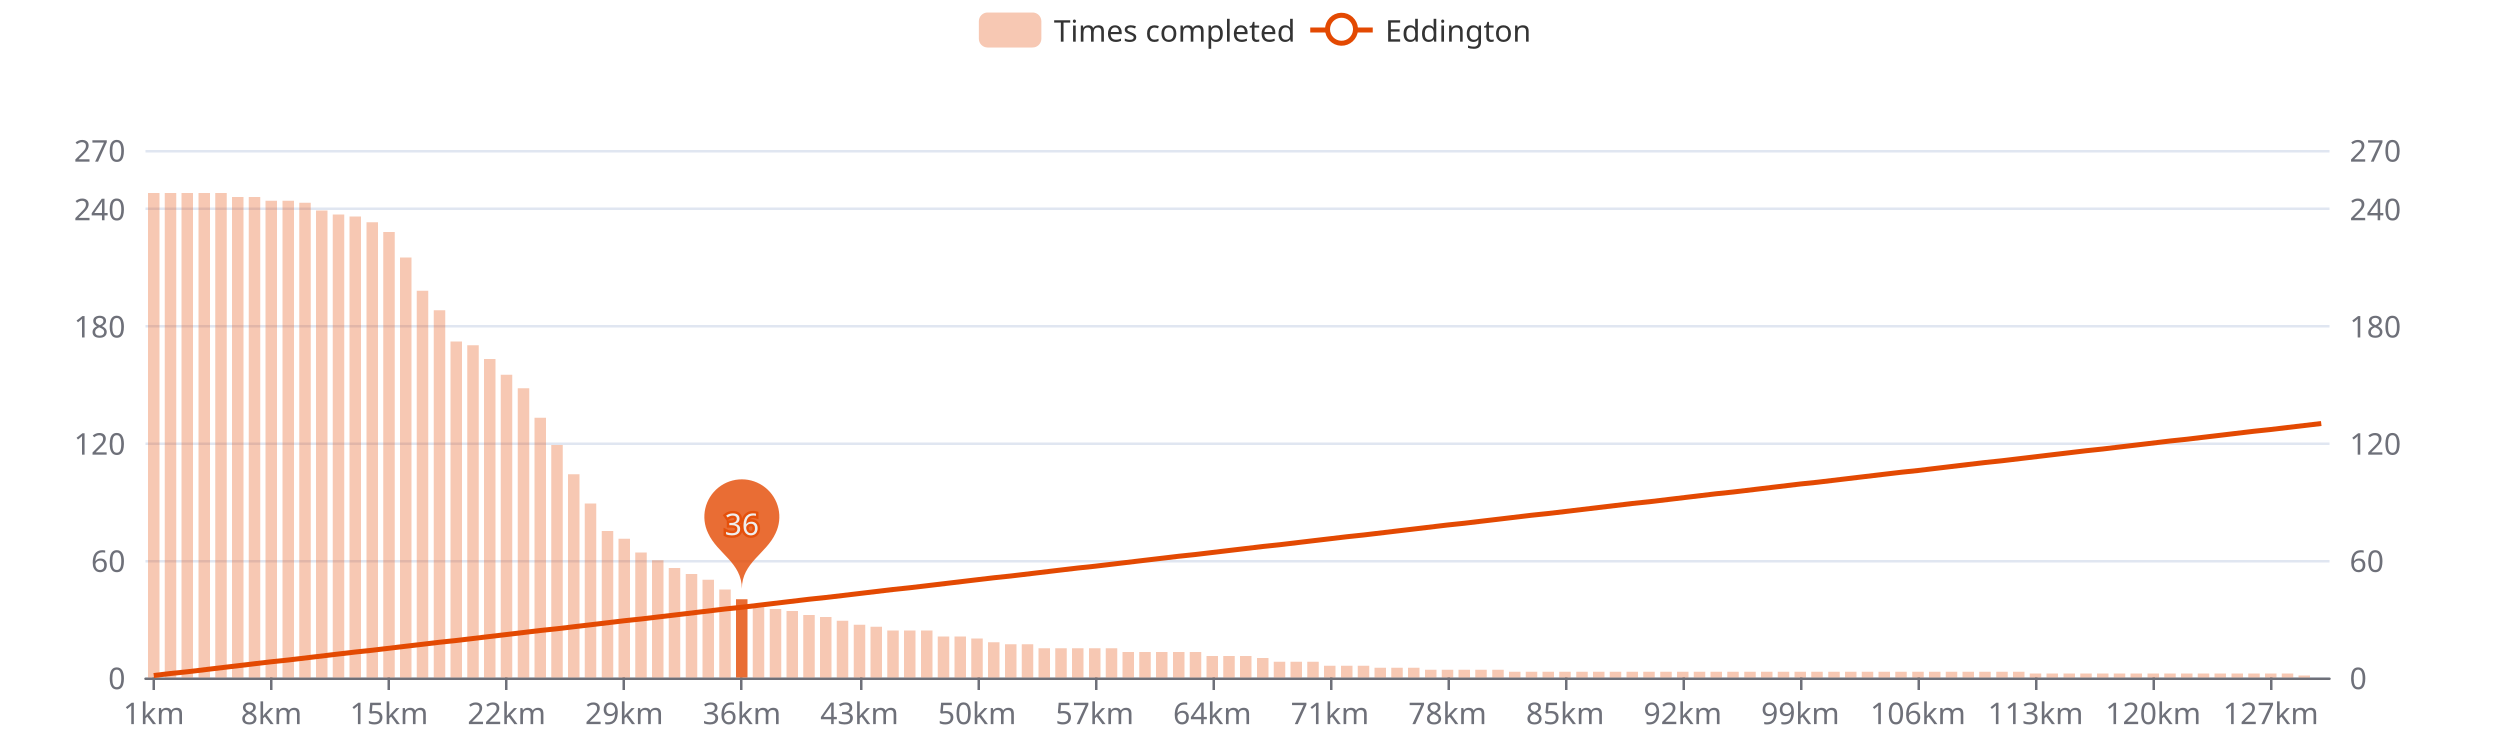
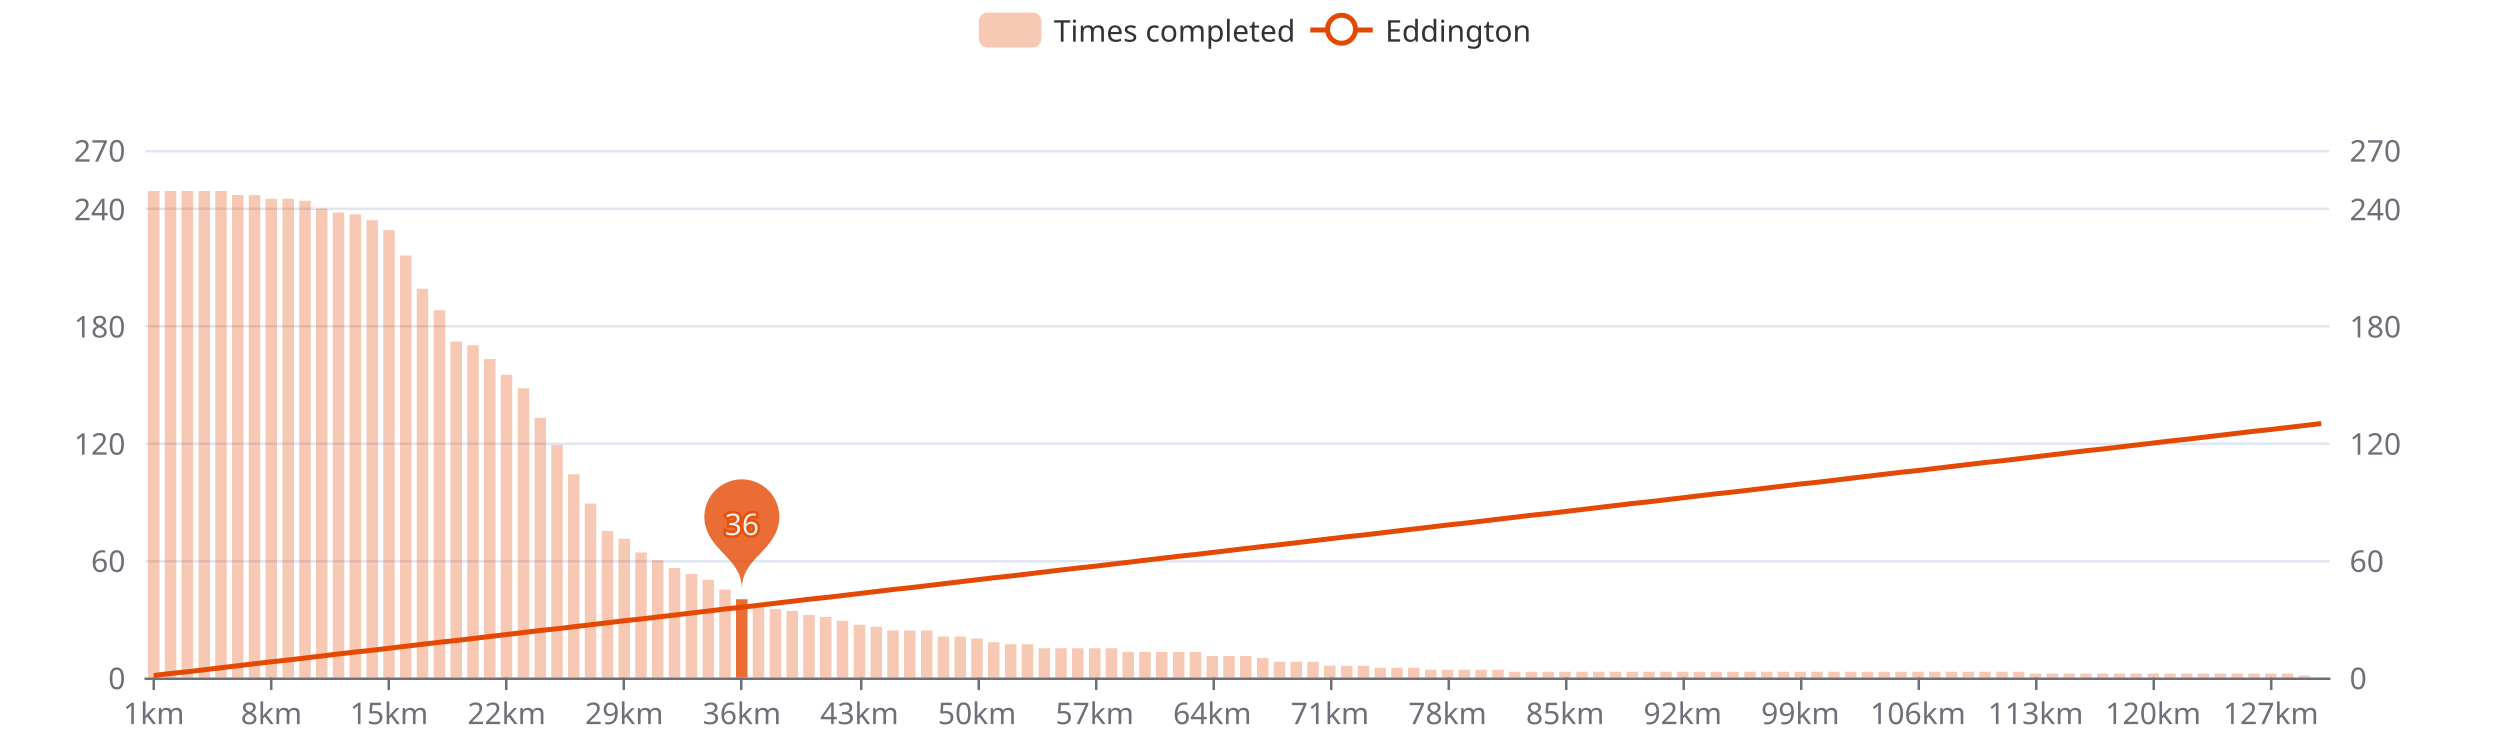
<svg xmlns="http://www.w3.org/2000/svg" width="1000" height="300" version="1.1" baseProfile="full" viewBox="0 0 1000 300">
  <rect width="1000" height="300" x="0" y="0" id="0" fill="#ffffff" />
  <path d="M58.2 271.5L931.8 271.5" fill="none" stroke="#E0E6F1" />
  <path d="M58.2 224.5L931.8 224.5" fill="none" stroke="#E0E6F1" />
  <path d="M58.2 177.5L931.8 177.5" fill="none" stroke="#E0E6F1" />
  <path d="M58.2 130.5L931.8 130.5" fill="none" stroke="#E0E6F1" />
  <path d="M58.2 83.5L931.8 83.5" fill="none" stroke="#E0E6F1" />
  <path d="M58.2 60.5L931.8 60.5" fill="none" stroke="#E0E6F1" />
  <path d="M58.2 271.5L931.8 271.5" fill="none" stroke="#6E7079" stroke-linecap="round" />
  <path d="M61.5 271L61.5 276" fill="none" stroke="#6E7079" />
  <path d="M108.5 271L108.5 276" fill="none" stroke="#6E7079" />
  <path d="M155.5 271L155.5 276" fill="none" stroke="#6E7079" />
  <path d="M202.5 271L202.5 276" fill="none" stroke="#6E7079" />
  <path d="M249.5 271L249.5 276" fill="none" stroke="#6E7079" />
  <path d="M296.5 271L296.5 276" fill="none" stroke="#6E7079" />
  <path d="M344.5 271L344.5 276" fill="none" stroke="#6E7079" />
  <path d="M391.5 271L391.5 276" fill="none" stroke="#6E7079" />
  <path d="M438.5 271L438.5 276" fill="none" stroke="#6E7079" />
  <path d="M485.5 271L485.5 276" fill="none" stroke="#6E7079" />
  <path d="M532.5 271L532.5 276" fill="none" stroke="#6E7079" />
  <path d="M579.5 271L579.5 276" fill="none" stroke="#6E7079" />
  <path d="M626.5 271L626.5 276" fill="none" stroke="#6E7079" />
  <path d="M673.5 271L673.5 276" fill="none" stroke="#6E7079" />
  <path d="M720.5 271L720.5 276" fill="none" stroke="#6E7079" />
  <path d="M767.5 271L767.5 276" fill="none" stroke="#6E7079" />
  <path d="M814.5 271L814.5 276" fill="none" stroke="#6E7079" />
  <path d="M861.5 271L861.5 276" fill="none" stroke="#6E7079" />
  <path d="M908.5 271L908.5 276" fill="none" stroke="#6E7079" />
  <text dominant-baseline="central" text-anchor="end" style="font-size:12px;font-family:sans-serif;" transform="translate(50.16 271)" fill="#6E7079">0</text>
  <text dominant-baseline="central" text-anchor="end" style="font-size:12px;font-family:sans-serif;" transform="translate(50.16 224.1111)" fill="#6E7079">60</text>
  <text dominant-baseline="central" text-anchor="end" style="font-size:12px;font-family:sans-serif;" transform="translate(50.16 177.2222)" fill="#6E7079">120</text>
  <text dominant-baseline="central" text-anchor="end" style="font-size:12px;font-family:sans-serif;" transform="translate(50.16 130.3333)" fill="#6E7079">180</text>
  <text dominant-baseline="central" text-anchor="end" style="font-size:12px;font-family:sans-serif;" transform="translate(50.16 83.4444)" fill="#6E7079">240</text>
  <text dominant-baseline="central" text-anchor="end" style="font-size:12px;font-family:sans-serif;" transform="translate(50.16 60)" fill="#6E7079">270</text>
  <text dominant-baseline="central" text-anchor="start" style="font-size:12px;font-family:sans-serif;" transform="translate(939.84 271)" fill="#6E7079">0</text>
  <text dominant-baseline="central" text-anchor="start" style="font-size:12px;font-family:sans-serif;" transform="translate(939.84 224.1111)" fill="#6E7079">60</text>
  <text dominant-baseline="central" text-anchor="start" style="font-size:12px;font-family:sans-serif;" transform="translate(939.84 177.2222)" fill="#6E7079">120</text>
  <text dominant-baseline="central" text-anchor="start" style="font-size:12px;font-family:sans-serif;" transform="translate(939.84 130.3333)" fill="#6E7079">180</text>
  <text dominant-baseline="central" text-anchor="start" style="font-size:12px;font-family:sans-serif;" transform="translate(939.84 83.4444)" fill="#6E7079">240</text>
  <text dominant-baseline="central" text-anchor="start" style="font-size:12px;font-family:sans-serif;" transform="translate(939.84 60)" fill="#6E7079">270</text>
  <text dominant-baseline="central" text-anchor="middle" style="font-size:12px;font-family:sans-serif;" y="6" transform="translate(61.5203 279)" fill="#6E7079">1km</text>
  <text dominant-baseline="central" text-anchor="middle" style="font-size:12px;font-family:sans-serif;" y="6" transform="translate(108.5646 279)" fill="#6E7079">8km</text>
  <text dominant-baseline="central" text-anchor="middle" style="font-size:12px;font-family:sans-serif;" y="6" transform="translate(155.6089 279)" fill="#6E7079">15km</text>
  <text dominant-baseline="central" text-anchor="middle" style="font-size:12px;font-family:sans-serif;" y="6" transform="translate(202.6532 279)" fill="#6E7079">22km</text>
  <text dominant-baseline="central" text-anchor="middle" style="font-size:12px;font-family:sans-serif;" y="6" transform="translate(249.6975 279)" fill="#6E7079">29km</text>
  <text dominant-baseline="central" text-anchor="middle" style="font-size:12px;font-family:sans-serif;" y="6" transform="translate(296.7418 279)" fill="#6E7079">36km</text>
  <text dominant-baseline="central" text-anchor="middle" style="font-size:12px;font-family:sans-serif;" y="6" transform="translate(343.7862 279)" fill="#6E7079">43km</text>
  <text dominant-baseline="central" text-anchor="middle" style="font-size:12px;font-family:sans-serif;" y="6" transform="translate(390.8305 279)" fill="#6E7079">50km</text>
  <text dominant-baseline="central" text-anchor="middle" style="font-size:12px;font-family:sans-serif;" y="6" transform="translate(437.8748 279)" fill="#6E7079">57km</text>
  <text dominant-baseline="central" text-anchor="middle" style="font-size:12px;font-family:sans-serif;" y="6" transform="translate(484.9191 279)" fill="#6E7079">64km</text>
  <text dominant-baseline="central" text-anchor="middle" style="font-size:12px;font-family:sans-serif;" y="6" transform="translate(531.9634 279)" fill="#6E7079">71km</text>
  <text dominant-baseline="central" text-anchor="middle" style="font-size:12px;font-family:sans-serif;" y="6" transform="translate(579.0077 279)" fill="#6E7079">78km</text>
  <text dominant-baseline="central" text-anchor="middle" style="font-size:12px;font-family:sans-serif;" y="6" transform="translate(626.052 279)" fill="#6E7079">85km</text>
  <text dominant-baseline="central" text-anchor="middle" style="font-size:12px;font-family:sans-serif;" y="6" transform="translate(673.0963 279)" fill="#6E7079">92km</text>
  <text dominant-baseline="central" text-anchor="middle" style="font-size:12px;font-family:sans-serif;" y="6" transform="translate(720.1406 279)" fill="#6E7079">99km</text>
  <text dominant-baseline="central" text-anchor="middle" style="font-size:12px;font-family:sans-serif;" y="6" transform="translate(767.1849 279)" fill="#6E7079">106km</text>
  <text dominant-baseline="central" text-anchor="middle" style="font-size:12px;font-family:sans-serif;" y="6" transform="translate(814.2292 279)" fill="#6E7079">113km</text>
  <text dominant-baseline="central" text-anchor="middle" style="font-size:12px;font-family:sans-serif;" y="6" transform="translate(861.2735 279)" fill="#6E7079">120km</text>
  <text dominant-baseline="central" text-anchor="middle" style="font-size:12px;font-family:sans-serif;" y="6" transform="translate(908.3178 279)" fill="#6E7079">127km</text>
-   <path d="M59.2 271l4.6 0l0 -193.8l-4.6 0Z" fill="rgb(227,73,2)" fill-opacity="0.3" />
-   <path d="M65.9 271l4.6 0l0 -193.8l-4.6 0Z" fill="rgb(227,73,2)" fill-opacity="0.3" />
-   <path d="M72.6 271l4.6 0l0 -193.8l-4.6 0Z" fill="rgb(227,73,2)" fill-opacity="0.3" />
-   <path d="M79.4 271l4.6 0l0 -193.8l-4.6 0Z" fill="rgb(227,73,2)" fill-opacity="0.3" />
-   <path d="M86.1 271l4.6 0l0 -193.8l-4.6 0Z" fill="rgb(227,73,2)" fill-opacity="0.3" />
-   <path d="M92.8 271l4.6 0l0 -192.2l-4.6 0Z" fill="rgb(227,73,2)" fill-opacity="0.3" />
-   <path d="M99.5 271l4.6 0l0 -192.2l-4.6 0Z" fill="rgb(227,73,2)" fill-opacity="0.3" />
-   <path d="M106.2 271l4.6 0l0 -190.7l-4.6 0Z" fill="rgb(227,73,2)" fill-opacity="0.3" />
-   <path d="M113 271l4.6 0l0 -190.7l-4.6 0Z" fill="rgb(227,73,2)" fill-opacity="0.3" />
-   <path d="M119.7 271l4.6 0l0 -189.9l-4.6 0Z" fill="rgb(227,73,2)" fill-opacity="0.3" />
-   <path d="M126.4 271l4.6 0l0 -186.8l-4.6 0Z" fill="rgb(227,73,2)" fill-opacity="0.3" />
-   <path d="M133.1 271l4.6 0l0 -185.2l-4.6 0Z" fill="rgb(227,73,2)" fill-opacity="0.3" />
-   <path d="M139.8 271l4.6 0l0 -184.4l-4.6 0Z" fill="rgb(227,73,2)" fill-opacity="0.3" />
-   <path d="M146.6 271l4.6 0l0 -182.1l-4.6 0Z" fill="rgb(227,73,2)" fill-opacity="0.3" />
-   <path d="M153.3 271l4.6 0l0 -178.2l-4.6 0Z" fill="rgb(227,73,2)" fill-opacity="0.3" />
-   <path d="M160 271l4.6 0l0 -168l-4.6 0Z" fill="rgb(227,73,2)" fill-opacity="0.3" />
-   <path d="M166.7 271l4.6 0l0 -154.7l-4.6 0Z" fill="rgb(227,73,2)" fill-opacity="0.3" />
+   <path d="M59.2 271l4.6 0l0 -194.6l-4.6 0Z" fill="rgb(227,73,2)" fill-opacity="0.3" />
+   <path d="M65.9 271l4.6 0l0 -194.6l-4.6 0Z" fill="rgb(227,73,2)" fill-opacity="0.3" />
+   <path d="M72.6 271l4.6 0l0 -194.6l-4.6 0Z" fill="rgb(227,73,2)" fill-opacity="0.3" />
+   <path d="M79.4 271l4.6 0l0 -194.6l-4.6 0Z" fill="rgb(227,73,2)" fill-opacity="0.3" />
+   <path d="M86.1 271l4.6 0l0 -194.6l-4.6 0Z" fill="rgb(227,73,2)" fill-opacity="0.3" />
+   <path d="M92.8 271l4.6 0l0 -193l-4.6 0Z" fill="rgb(227,73,2)" fill-opacity="0.3" />
+   <path d="M99.5 271l4.6 0l0 -193l-4.6 0Z" fill="rgb(227,73,2)" fill-opacity="0.3" />
+   <path d="M106.2 271l4.6 0l0 -191.5l-4.6 0Z" fill="rgb(227,73,2)" fill-opacity="0.3" />
+   <path d="M113 271l4.6 0l0 -191.5l-4.6 0Z" fill="rgb(227,73,2)" fill-opacity="0.3" />
+   <path d="M119.7 271l4.6 0l0 -190.7l-4.6 0Z" fill="rgb(227,73,2)" fill-opacity="0.3" />
+   <path d="M126.4 271l4.6 0l0 -187.6l-4.6 0Z" fill="rgb(227,73,2)" fill-opacity="0.3" />
+   <path d="M133.1 271l4.6 0l0 -186l-4.6 0Z" fill="rgb(227,73,2)" fill-opacity="0.3" />
+   <path d="M139.8 271l4.6 0l0 -185.2l-4.6 0Z" fill="rgb(227,73,2)" fill-opacity="0.3" />
+   <path d="M146.6 271l4.6 0l0 -182.9l-4.6 0Z" fill="rgb(227,73,2)" fill-opacity="0.3" />
+   <path d="M153.3 271l4.6 0l0 -179l-4.6 0Z" fill="rgb(227,73,2)" fill-opacity="0.3" />
+   <path d="M160 271l4.6 0l0 -168.8l-4.6 0Z" fill="rgb(227,73,2)" fill-opacity="0.3" />
+   <path d="M166.7 271l4.6 0l0 -155.5l-4.6 0Z" fill="rgb(227,73,2)" fill-opacity="0.3" />
  <path d="M173.5 271l4.6 0l0 -146.9l-4.6 0Z" fill="rgb(227,73,2)" fill-opacity="0.3" />
  <path d="M180.2 271l4.6 0l0 -134.4l-4.6 0Z" fill="rgb(227,73,2)" fill-opacity="0.3" />
  <path d="M186.9 271l4.6 0l0 -132.9l-4.6 0Z" fill="rgb(227,73,2)" fill-opacity="0.3" />
  <path d="M193.6 271l4.6 0l0 -127.4l-4.6 0Z" fill="rgb(227,73,2)" fill-opacity="0.3" />
  <path d="M200.3 271l4.6 0l0 -121.1l-4.6 0Z" fill="rgb(227,73,2)" fill-opacity="0.3" />
  <path d="M207.1 271l4.6 0l0 -115.7l-4.6 0Z" fill="rgb(227,73,2)" fill-opacity="0.3" />
  <path d="M213.8 271l4.6 0l0 -103.9l-4.6 0Z" fill="rgb(227,73,2)" fill-opacity="0.3" />
  <path d="M220.5 271l4.6 0l0 -93l-4.6 0Z" fill="rgb(227,73,2)" fill-opacity="0.3" />
  <path d="M227.2 271l4.6 0l0 -81.3l-4.6 0Z" fill="rgb(227,73,2)" fill-opacity="0.3" />
  <path d="M233.9 271l4.6 0l0 -69.6l-4.6 0Z" fill="rgb(227,73,2)" fill-opacity="0.3" />
  <path d="M240.7 271l4.6 0l0 -58.6l-4.6 0Z" fill="rgb(227,73,2)" fill-opacity="0.3" />
  <path d="M247.4 271l4.6 0l0 -55.5l-4.6 0Z" fill="rgb(227,73,2)" fill-opacity="0.3" />
  <path d="M254.1 271l4.6 0l0 -50l-4.6 0Z" fill="rgb(227,73,2)" fill-opacity="0.3" />
  <path d="M260.8 271l4.6 0l0 -46.9l-4.6 0Z" fill="rgb(227,73,2)" fill-opacity="0.3" />
  <path d="M267.5 271l4.6 0l0 -43.8l-4.6 0Z" fill="rgb(227,73,2)" fill-opacity="0.3" />
  <path d="M274.3 271l4.6 0l0 -41.4l-4.6 0Z" fill="rgb(227,73,2)" fill-opacity="0.3" />
  <path d="M281 271l4.6 0l0 -39.1l-4.6 0Z" fill="rgb(227,73,2)" fill-opacity="0.3" />
  <path d="M287.7 271l4.6 0l0 -35.2l-4.6 0Z" fill="rgb(227,73,2)" fill-opacity="0.3" />
  <path d="M294.4 271l4.6 0l0 -31.3l-4.6 0Z" fill="rgb(227,73,2)" fill-opacity="0.8" />
  <path d="M301.1 271l4.6 0l0 -28.1l-4.6 0Z" fill="rgb(227,73,2)" fill-opacity="0.3" />
  <path d="M307.9 271l4.6 0l0 -27.4l-4.6 0Z" fill="rgb(227,73,2)" fill-opacity="0.3" />
  <path d="M314.6 271l4.6 0l0 -26.6l-4.6 0Z" fill="rgb(227,73,2)" fill-opacity="0.3" />
  <path d="M321.3 271l4.6 0l0 -25l-4.6 0Z" fill="rgb(227,73,2)" fill-opacity="0.3" />
  <path d="M328 271l4.6 0l0 -24.2l-4.6 0Z" fill="rgb(227,73,2)" fill-opacity="0.3" />
  <path d="M334.7 271l4.6 0l0 -22.7l-4.6 0Z" fill="rgb(227,73,2)" fill-opacity="0.3" />
  <path d="M341.5 271l4.6 0l0 -21.1l-4.6 0Z" fill="rgb(227,73,2)" fill-opacity="0.3" />
  <path d="M348.2 271l4.6 0l0 -20.3l-4.6 0Z" fill="rgb(227,73,2)" fill-opacity="0.3" />
  <path d="M354.9 271l4.6 0l0 -18.8l-4.6 0Z" fill="rgb(227,73,2)" fill-opacity="0.3" />
  <path d="M361.6 271l4.6 0l0 -18.8l-4.6 0Z" fill="rgb(227,73,2)" fill-opacity="0.3" />
  <path d="M368.4 271l4.6 0l0 -18.8l-4.6 0Z" fill="rgb(227,73,2)" fill-opacity="0.3" />
  <path d="M375.1 271l4.6 0l0 -16.4l-4.6 0Z" fill="rgb(227,73,2)" fill-opacity="0.3" />
  <path d="M381.8 271l4.6 0l0 -16.4l-4.6 0Z" fill="rgb(227,73,2)" fill-opacity="0.3" />
  <path d="M388.5 271l4.6 0l0 -15.6l-4.6 0Z" fill="rgb(227,73,2)" fill-opacity="0.3" />
  <path d="M395.2 271l4.6 0l0 -14.1l-4.6 0Z" fill="rgb(227,73,2)" fill-opacity="0.3" />
  <path d="M402 271l4.6 0l0 -13.3l-4.6 0Z" fill="rgb(227,73,2)" fill-opacity="0.3" />
  <path d="M408.7 271l4.6 0l0 -13.3l-4.6 0Z" fill="rgb(227,73,2)" fill-opacity="0.3" />
  <path d="M415.4 271l4.6 0l0 -11.7l-4.6 0Z" fill="rgb(227,73,2)" fill-opacity="0.3" />
  <path d="M422.1 271l4.6 0l0 -11.7l-4.6 0Z" fill="rgb(227,73,2)" fill-opacity="0.3" />
  <path d="M428.8 271l4.6 0l0 -11.7l-4.6 0Z" fill="rgb(227,73,2)" fill-opacity="0.3" />
  <path d="M435.6 271l4.6 0l0 -11.7l-4.6 0Z" fill="rgb(227,73,2)" fill-opacity="0.3" />
  <path d="M442.3 271l4.6 0l0 -11.7l-4.6 0Z" fill="rgb(227,73,2)" fill-opacity="0.3" />
  <path d="M449 271l4.6 0l0 -10.2l-4.6 0Z" fill="rgb(227,73,2)" fill-opacity="0.3" />
  <path d="M455.7 271l4.6 0l0 -10.2l-4.6 0Z" fill="rgb(227,73,2)" fill-opacity="0.3" />
  <path d="M462.4 271l4.6 0l0 -10.2l-4.6 0Z" fill="rgb(227,73,2)" fill-opacity="0.3" />
  <path d="M469.2 271l4.6 0l0 -10.2l-4.6 0Z" fill="rgb(227,73,2)" fill-opacity="0.3" />
  <path d="M475.9 271l4.6 0l0 -10.2l-4.6 0Z" fill="rgb(227,73,2)" fill-opacity="0.3" />
  <path d="M482.6 271l4.6 0l0 -8.6l-4.6 0Z" fill="rgb(227,73,2)" fill-opacity="0.3" />
  <path d="M489.3 271l4.6 0l0 -8.6l-4.6 0Z" fill="rgb(227,73,2)" fill-opacity="0.3" />
  <path d="M496 271l4.6 0l0 -8.6l-4.6 0Z" fill="rgb(227,73,2)" fill-opacity="0.3" />
  <path d="M502.8 271l4.6 0l0 -7.8l-4.6 0Z" fill="rgb(227,73,2)" fill-opacity="0.3" />
  <path d="M509.5 271l4.6 0l0 -6.3l-4.6 0Z" fill="rgb(227,73,2)" fill-opacity="0.3" />
  <path d="M516.2 271l4.6 0l0 -6.3l-4.6 0Z" fill="rgb(227,73,2)" fill-opacity="0.3" />
  <path d="M522.9 271l4.6 0l0 -6.3l-4.6 0Z" fill="rgb(227,73,2)" fill-opacity="0.3" />
  <path d="M529.6 271l4.6 0l0 -4.7l-4.6 0Z" fill="rgb(227,73,2)" fill-opacity="0.3" />
  <path d="M536.4 271l4.6 0l0 -4.7l-4.6 0Z" fill="rgb(227,73,2)" fill-opacity="0.3" />
  <path d="M543.1 271l4.6 0l0 -4.7l-4.6 0Z" fill="rgb(227,73,2)" fill-opacity="0.3" />
  <path d="M549.8 271l4.6 0l0 -3.9l-4.6 0Z" fill="rgb(227,73,2)" fill-opacity="0.3" />
  <path d="M556.5 271l4.6 0l0 -3.9l-4.6 0Z" fill="rgb(227,73,2)" fill-opacity="0.3" />
  <path d="M563.2 271l4.6 0l0 -3.9l-4.6 0Z" fill="rgb(227,73,2)" fill-opacity="0.3" />
  <path d="M570 271l4.6 0l0 -3.1l-4.6 0Z" fill="rgb(227,73,2)" fill-opacity="0.3" />
  <path d="M576.7 271l4.6 0l0 -3.1l-4.6 0Z" fill="rgb(227,73,2)" fill-opacity="0.3" />
  <path d="M583.4 271l4.6 0l0 -3.1l-4.6 0Z" fill="rgb(227,73,2)" fill-opacity="0.3" />
  <path d="M590.1 271l4.6 0l0 -3.1l-4.6 0Z" fill="rgb(227,73,2)" fill-opacity="0.3" />
  <path d="M596.9 271l4.6 0l0 -3.1l-4.6 0Z" fill="rgb(227,73,2)" fill-opacity="0.3" />
  <path d="M603.6 271l4.6 0l0 -2.3l-4.6 0Z" fill="rgb(227,73,2)" fill-opacity="0.3" />
  <path d="M610.3 271l4.6 0l0 -2.3l-4.6 0Z" fill="rgb(227,73,2)" fill-opacity="0.3" />
  <path d="M617 271l4.6 0l0 -2.3l-4.6 0Z" fill="rgb(227,73,2)" fill-opacity="0.3" />
  <path d="M623.7 271l4.6 0l0 -2.3l-4.6 0Z" fill="rgb(227,73,2)" fill-opacity="0.3" />
  <path d="M630.5 271l4.6 0l0 -2.3l-4.6 0Z" fill="rgb(227,73,2)" fill-opacity="0.3" />
  <path d="M637.2 271l4.6 0l0 -2.3l-4.6 0Z" fill="rgb(227,73,2)" fill-opacity="0.3" />
  <path d="M643.9 271l4.6 0l0 -2.3l-4.6 0Z" fill="rgb(227,73,2)" fill-opacity="0.3" />
  <path d="M650.6 271l4.6 0l0 -2.3l-4.6 0Z" fill="rgb(227,73,2)" fill-opacity="0.3" />
  <path d="M657.3 271l4.6 0l0 -2.3l-4.6 0Z" fill="rgb(227,73,2)" fill-opacity="0.3" />
  <path d="M664.1 271l4.6 0l0 -2.3l-4.6 0Z" fill="rgb(227,73,2)" fill-opacity="0.3" />
  <path d="M670.8 271l4.6 0l0 -2.3l-4.6 0Z" fill="rgb(227,73,2)" fill-opacity="0.3" />
  <path d="M677.5 271l4.6 0l0 -2.3l-4.6 0Z" fill="rgb(227,73,2)" fill-opacity="0.3" />
  <path d="M684.2 271l4.6 0l0 -2.3l-4.6 0Z" fill="rgb(227,73,2)" fill-opacity="0.3" />
  <path d="M690.9 271l4.6 0l0 -2.3l-4.6 0Z" fill="rgb(227,73,2)" fill-opacity="0.3" />
  <path d="M697.7 271l4.6 0l0 -2.3l-4.6 0Z" fill="rgb(227,73,2)" fill-opacity="0.3" />
  <path d="M704.4 271l4.6 0l0 -2.3l-4.6 0Z" fill="rgb(227,73,2)" fill-opacity="0.3" />
  <path d="M711.1 271l4.6 0l0 -2.3l-4.6 0Z" fill="rgb(227,73,2)" fill-opacity="0.3" />
  <path d="M717.8 271l4.6 0l0 -2.3l-4.6 0Z" fill="rgb(227,73,2)" fill-opacity="0.3" />
  <path d="M724.5 271l4.6 0l0 -2.3l-4.6 0Z" fill="rgb(227,73,2)" fill-opacity="0.3" />
  <path d="M731.3 271l4.6 0l0 -2.3l-4.6 0Z" fill="rgb(227,73,2)" fill-opacity="0.3" />
  <path d="M738 271l4.6 0l0 -2.3l-4.6 0Z" fill="rgb(227,73,2)" fill-opacity="0.3" />
  <path d="M744.7 271l4.6 0l0 -2.3l-4.6 0Z" fill="rgb(227,73,2)" fill-opacity="0.3" />
  <path d="M751.4 271l4.6 0l0 -2.3l-4.6 0Z" fill="rgb(227,73,2)" fill-opacity="0.3" />
  <path d="M758.1 271l4.6 0l0 -2.3l-4.6 0Z" fill="rgb(227,73,2)" fill-opacity="0.3" />
  <path d="M764.9 271l4.6 0l0 -2.3l-4.6 0Z" fill="rgb(227,73,2)" fill-opacity="0.3" />
  <path d="M771.6 271l4.6 0l0 -2.3l-4.6 0Z" fill="rgb(227,73,2)" fill-opacity="0.3" />
  <path d="M778.3 271l4.6 0l0 -2.3l-4.6 0Z" fill="rgb(227,73,2)" fill-opacity="0.3" />
  <path d="M785 271l4.6 0l0 -2.3l-4.6 0Z" fill="rgb(227,73,2)" fill-opacity="0.3" />
  <path d="M791.7 271l4.6 0l0 -2.3l-4.6 0Z" fill="rgb(227,73,2)" fill-opacity="0.3" />
  <path d="M798.5 271l4.6 0l0 -2.3l-4.6 0Z" fill="rgb(227,73,2)" fill-opacity="0.3" />
  <path d="M805.2 271l4.6 0l0 -2.3l-4.6 0Z" fill="rgb(227,73,2)" fill-opacity="0.3" />
  <path d="M811.9 271l4.6 0l0 -1.6l-4.6 0Z" fill="rgb(227,73,2)" fill-opacity="0.3" />
  <path d="M818.6 271l4.6 0l0 -1.6l-4.6 0Z" fill="rgb(227,73,2)" fill-opacity="0.3" />
  <path d="M825.4 271l4.6 0l0 -1.6l-4.6 0Z" fill="rgb(227,73,2)" fill-opacity="0.3" />
  <path d="M832.1 271l4.6 0l0 -1.6l-4.6 0Z" fill="rgb(227,73,2)" fill-opacity="0.3" />
  <path d="M838.8 271l4.6 0l0 -1.6l-4.6 0Z" fill="rgb(227,73,2)" fill-opacity="0.3" />
  <path d="M845.5 271l4.6 0l0 -1.6l-4.6 0Z" fill="rgb(227,73,2)" fill-opacity="0.3" />
  <path d="M852.2 271l4.6 0l0 -1.6l-4.6 0Z" fill="rgb(227,73,2)" fill-opacity="0.3" />
  <path d="M859 271l4.6 0l0 -1.6l-4.6 0Z" fill="rgb(227,73,2)" fill-opacity="0.3" />
  <path d="M865.7 271l4.6 0l0 -1.6l-4.6 0Z" fill="rgb(227,73,2)" fill-opacity="0.3" />
  <path d="M872.4 271l4.6 0l0 -1.6l-4.6 0Z" fill="rgb(227,73,2)" fill-opacity="0.3" />
  <path d="M879.1 271l4.6 0l0 -1.6l-4.6 0Z" fill="rgb(227,73,2)" fill-opacity="0.3" />
  <path d="M885.8 271l4.6 0l0 -1.6l-4.6 0Z" fill="rgb(227,73,2)" fill-opacity="0.3" />
  <path d="M892.6 271l4.6 0l0 -1.6l-4.6 0Z" fill="rgb(227,73,2)" fill-opacity="0.3" />
  <path d="M899.3 271l4.6 0l0 -1.6l-4.6 0Z" fill="rgb(227,73,2)" fill-opacity="0.3" />
  <path d="M906 271l4.6 0l0 -1.6l-4.6 0Z" fill="rgb(227,73,2)" fill-opacity="0.3" />
  <path d="M912.7 271l4.6 0l0 -1.6l-4.6 0Z" fill="rgb(227,73,2)" fill-opacity="0.3" />
  <path d="M919.4 271l4.6 0l0 -0.8l-4.6 0Z" fill="rgb(227,73,2)" fill-opacity="0.3" />
  <path d="M926.2 271l4.6 0l0 0l-4.6 0Z" fill="rgb(227,73,2)" fill-opacity="0.3" />
  <path d="M-5 -5l226.9 0l0 24l-226.9 0Z" transform="translate(391.54 5)" fill="rgb(0,0,0)" fill-opacity="0" stroke="#ccc" stroke-width="0" />
  <path d="M3.5 0L21.5 0A3.5 3.5 0 0 1 25 3.5L25 10.5A3.5 3.5 0 0 1 21.5 14L3.5 14A3.5 3.5 0 0 1 0 10.5L0 3.5A3.5 3.5 0 0 1 3.5 0" transform="translate(391.54 5)" fill="rgb(227,73,2)" fill-opacity="0.3" />
  <text dominant-baseline="central" text-anchor="start" style="font-size:12px;font-family:sans-serif;" xml:space="preserve" x="30" y="7" transform="translate(391.54 5)" fill="#333">Times completed</text>
  <path d="M0 7L25 7" transform="translate(524.1 5)" fill="#000" stroke="#E34902" stroke-width="2" stroke-linecap="butt" stroke-miterlimit="10" />
  <path d="M18.1 7A5.6 5.6 0 1 1 18.1 6.4A5.6 5.6 0 0 1 18.1 7" transform="translate(524.1 5)" fill="#fff" stroke="#E34902" stroke-width="2" stroke-linecap="butt" stroke-miterlimit="10" />
  <text dominant-baseline="central" text-anchor="start" style="font-size:12px;font-family:sans-serif;" x="30" y="7" transform="translate(524.1 5)" fill="#333">Eddington</text>
  <path d="M-0.54 -0.89A0.6 0.6 0 1 1 0.54 -0.89C0.39 -0.56 0 -0.42 0 0C0 -0.42 -0.39 -0.56 -0.54 -0.89Z" transform="matrix(25,0,0,25,296.7418,235.5222)" fill="rgb(227,73,2)" fill-opacity="0.8" />
  <text dominant-baseline="central" text-anchor="middle" style="font-size:12px;font-family:sans-serif;" transform="translate(296.7418 209.3794)" fill="#eee" stroke="rgb(227,73,2)" stroke-width="2" paint-order="stroke" stroke-opacity="0.8" stroke-miterlimit="2">36</text>
  <g clip-path="url(#zr0-c0)">
    <path d="M61.5 270.2L68.2 269.4L75 268.7L81.7 267.9L88.4 267.1L95.1 266.3L101.8 265.5L108.6 264.7L115.3 264L122 263.2L128.7 262.4L135.4 261.6L142.2 260.8L148.9 260.1L155.6 259.3L162.3 258.5L169.1 257.7L175.8 256.9L182.5 256.2L189.2 255.4L195.9 254.6L202.7 253.8L209.4 253L216.1 252.2L222.8 251.5L229.5 250.7L236.3 249.9L243 249.1L249.7 248.3L256.4 247.6L263.1 246.8L269.9 246L276.6 245.2L283.3 244.4L290 243.6L296.7 242.9L303.5 242.1L310.2 241.3L316.9 240.5L323.6 239.7L330.3 239L337.1 238.2L343.8 237.4L350.5 236.6L357.2 235.8L363.9 235.1L370.7 234.3L377.4 233.5L384.1 232.7L390.8 231.9L397.6 231.1L404.3 230.4L411 229.6L417.7 228.8L424.4 228L431.2 227.2L437.9 226.5L444.6 225.7L451.3 224.9L458 224.1L464.8 223.3L471.5 222.5L478.2 221.8L484.9 221L491.6 220.2L498.4 219.4L505.1 218.6L511.8 217.9L518.5 217.1L525.2 216.3L532 215.5L538.7 214.7L545.4 214L552.1 213.2L558.8 212.4L565.6 211.6L572.3 210.8L579 210L585.7 209.3L592.4 208.5L599.2 207.7L605.9 206.9L612.6 206.1L619.3 205.4L626.1 204.6L632.8 203.8L639.5 203L646.2 202.2L652.9 201.4L659.7 200.7L666.4 199.9L673.1 199.1L679.8 198.3L686.5 197.5L693.3 196.8L700 196L706.7 195.2L713.4 194.4L720.1 193.6L726.9 192.9L733.6 192.1L740.3 191.3L747 190.5L753.7 189.7L760.5 188.9L767.2 188.2L773.9 187.4L780.6 186.6L787.3 185.8L794.1 185L800.8 184.3L807.5 183.5L814.2 182.7L820.9 181.9L827.7 181.1L834.4 180.3L841.1 179.6L847.8 178.8L854.6 178L861.3 177.2L868 176.4L874.7 175.7L881.4 174.9L888.2 174.1L894.9 173.3L901.6 172.5L908.3 171.8L915 171L921.8 170.2L928.5 169.4" fill="none" stroke="#E34902" stroke-width="2" stroke-linejoin="bevel" />
  </g>
  <defs>
    <clipPath id="zr0-c0">
      <path d="M57 59l876 0l0 213l-876 0Z" fill="#000" />
    </clipPath>
  </defs>
</svg>
